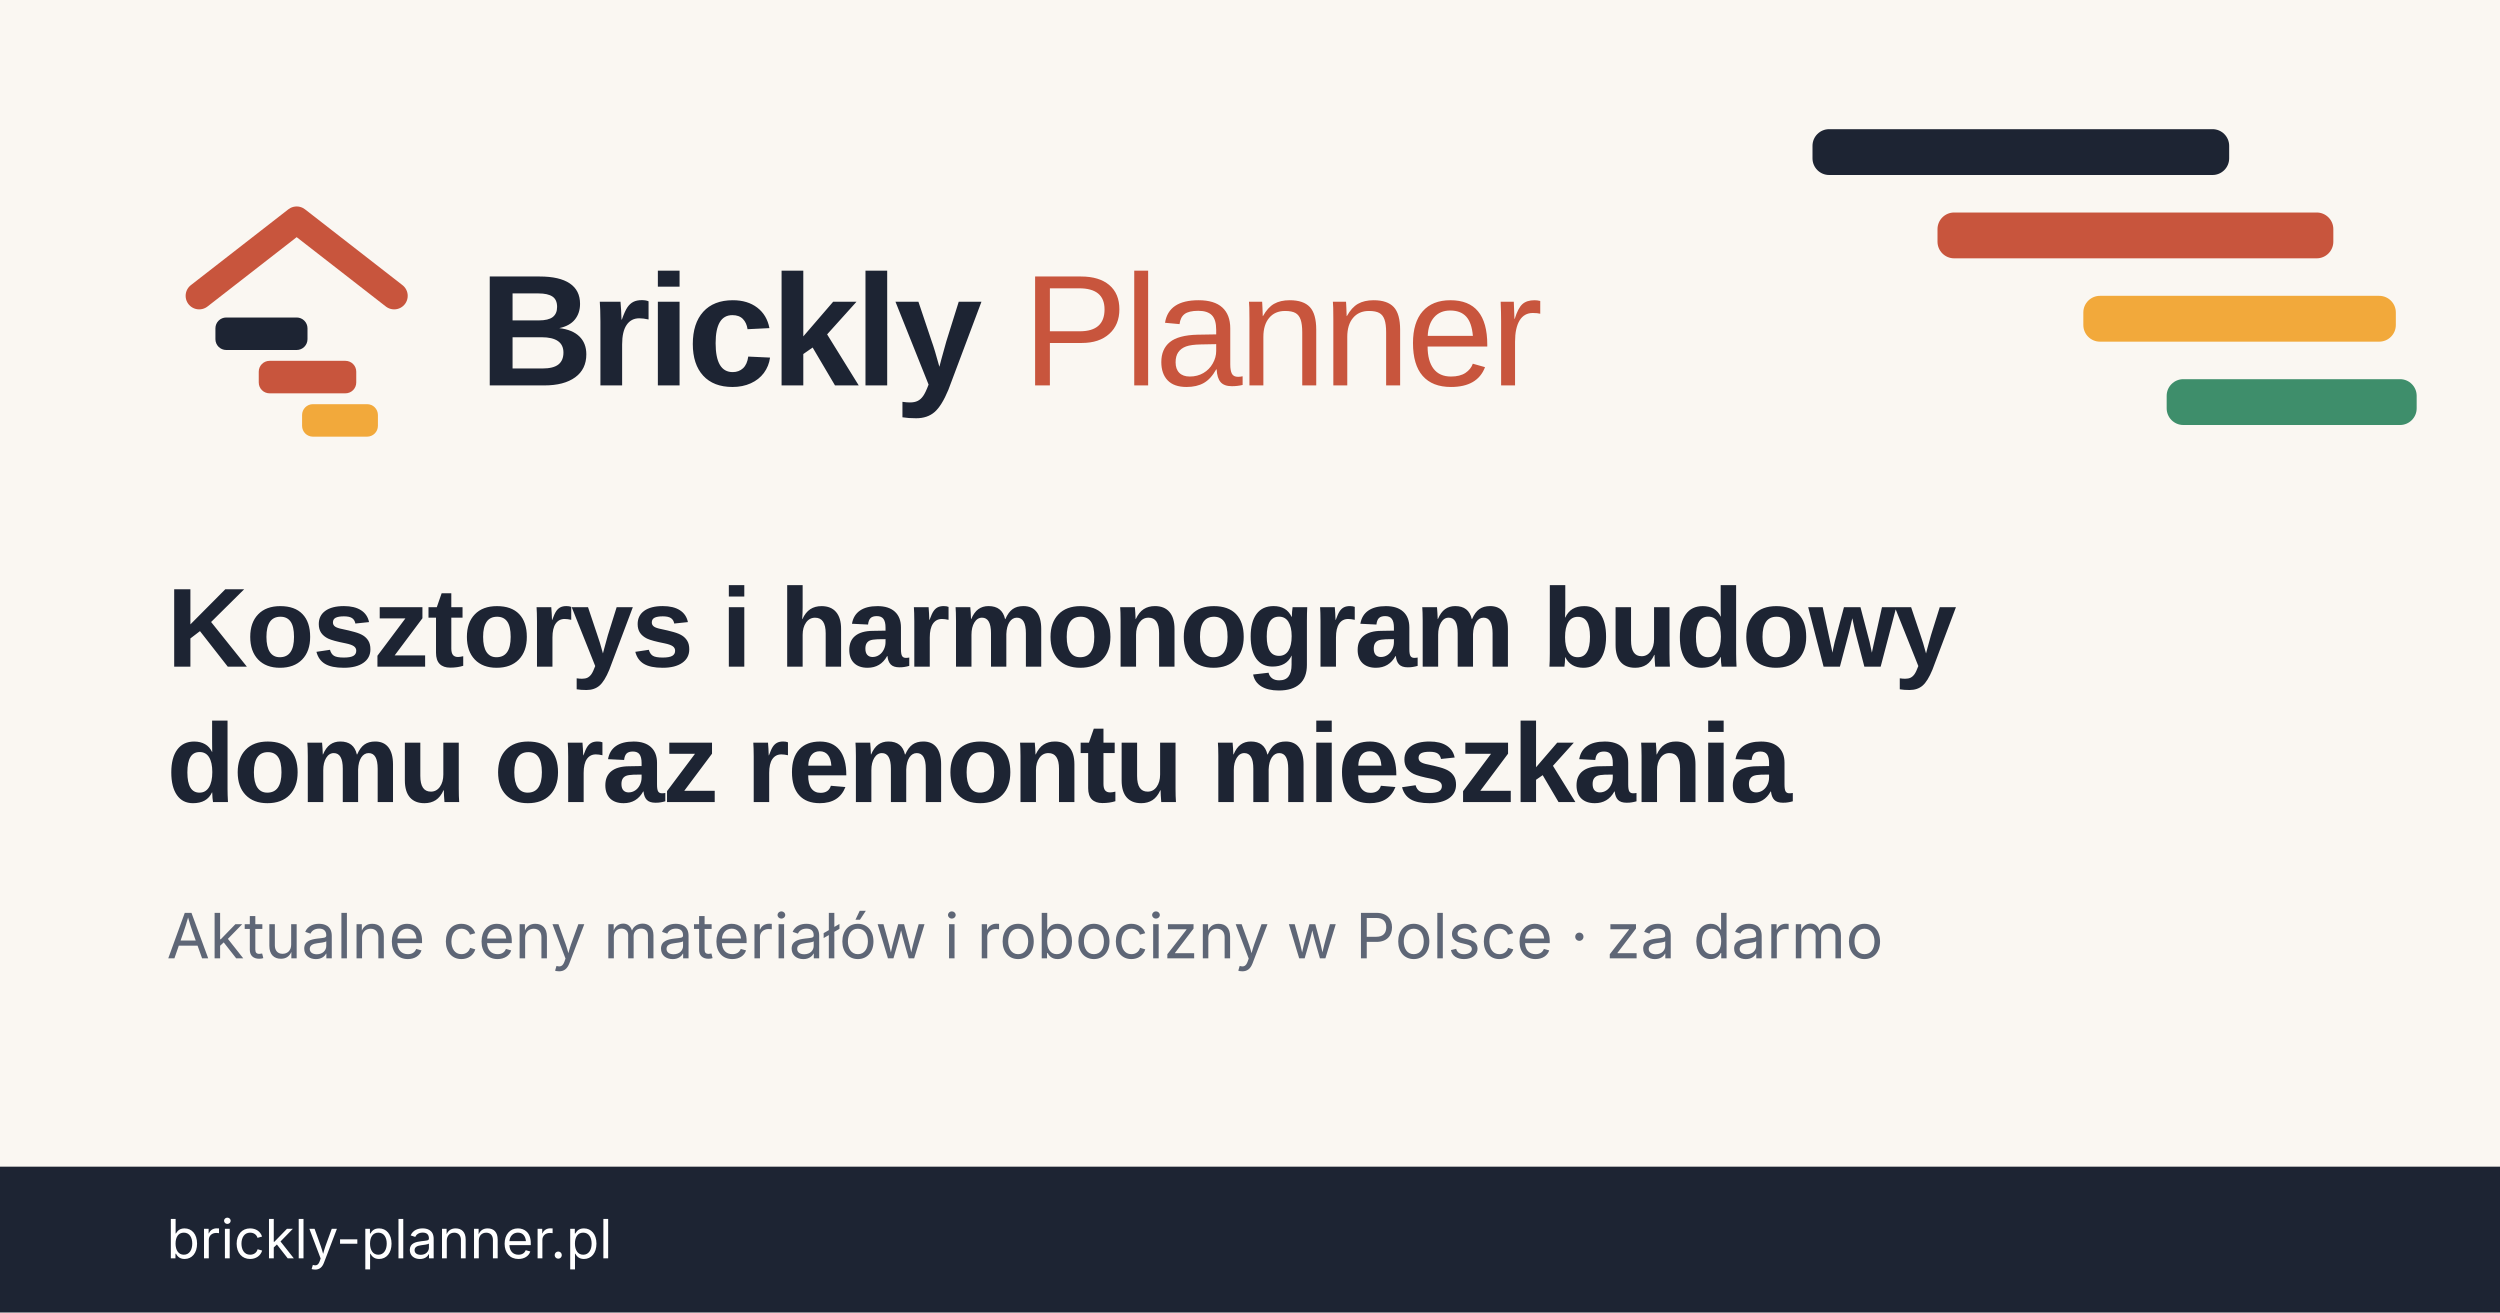
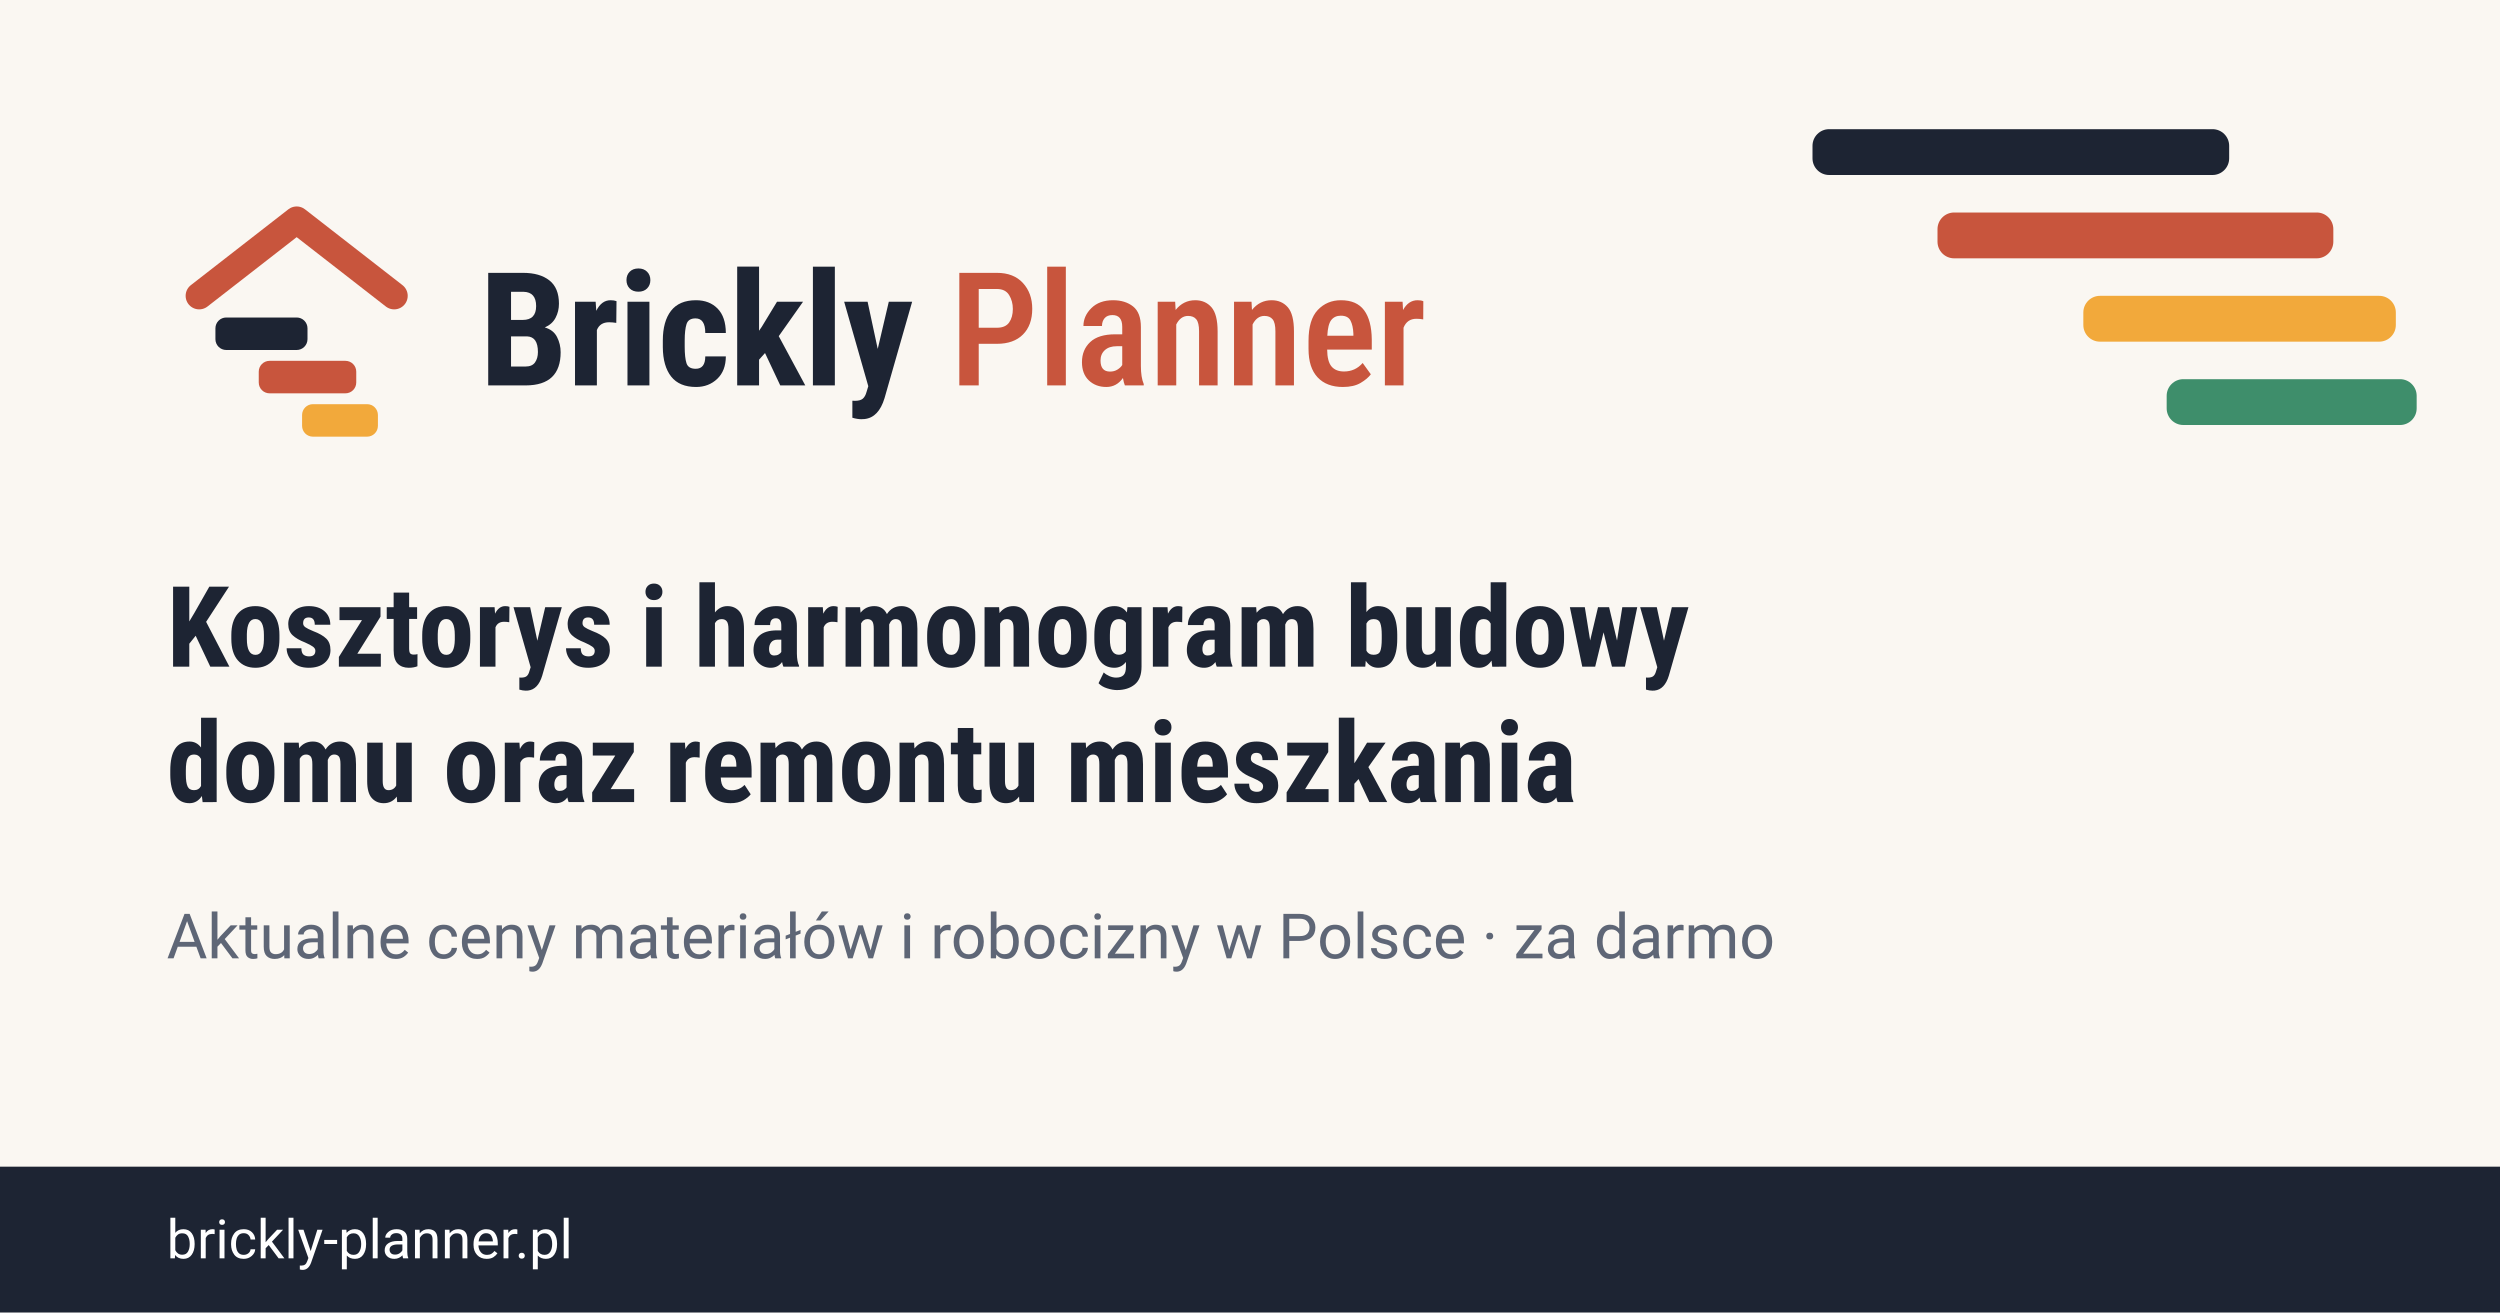
<svg xmlns="http://www.w3.org/2000/svg" viewBox="0 0 1200 630" width="1200" height="630">
  <rect width="1200" height="630" fill="#FAF7F2" />
  <rect x="0" y="560" width="1200" height="70" fill="#1D2433" />
  <g transform="translate(80 90) scale(2.6)">
    <path d="M6 20 24 6l18 14" fill="none" stroke="#C8553D" stroke-width="5" stroke-linecap="round" stroke-linejoin="round" />
    <rect x="9" y="24" width="17" height="6" rx="2" fill="#1D2433" />
    <rect x="17" y="32" width="18" height="6" rx="2" fill="#C8553D" />
    <rect x="25" y="40" width="14" height="6" rx="2" fill="#F2A93B" />
  </g>
-   <text x="230" y="185" font-family="'Bricolage Grotesque','Segoe UI',Arial,sans-serif" font-size="76" font-weight="800" fill="#1D2433" letter-spacing="-2">Brickly <tspan font-weight="500" fill="#C8553D">Planner</tspan>
+   <text x="230" y="185" font-family="'Roboto Condensed','Arial Narrow',Arial,sans-serif" font-size="76" font-weight="800" fill="#1D2433" letter-spacing="-0.5">Brickly <tspan font-weight="500" fill="#C8553D">Planner</tspan>
  </text>
-   <text x="80" y="320" font-family="'Bricolage Grotesque','Segoe UI',Arial,sans-serif" font-size="54" font-weight="700" fill="#1D2433" letter-spacing="-1">Kosztorys i harmonogram budowy</text>
-   <text x="80" y="385" font-family="'Bricolage Grotesque','Segoe UI',Arial,sans-serif" font-size="54" font-weight="700" fill="#1D2433" letter-spacing="-1">domu oraz remontu mieszkania</text>
-   <text x="80" y="460" font-family="Inter,'Segoe UI',Arial,sans-serif" font-size="30" fill="#5E6676">Aktualne ceny materiałów i robocizny w Polsce · za darmo</text>
-   <g font-family="Inter,'Segoe UI',Arial,sans-serif" font-size="26" fill="#FFFFFF">
+   <text x="80" y="320" font-family="'Roboto Condensed','Arial Narrow',Arial,sans-serif" font-size="54" font-weight="700" fill="#1D2433" letter-spacing="0">Kosztorys i harmonogram budowy</text>
+   <text x="80" y="385" font-family="'Roboto Condensed','Arial Narrow',Arial,sans-serif" font-size="54" font-weight="700" fill="#1D2433" letter-spacing="0">domu oraz remontu mieszkania</text>
+   <text x="80" y="460" font-family="Roboto,Arial,sans-serif" font-size="30" fill="#5E6676">Aktualne ceny materiałów i robocizny w Polsce · za darmo</text>
+   <g font-family="Roboto,Arial,sans-serif" font-size="26" fill="#FFFFFF">
    <text x="80" y="604">brickly-planner.pl</text>
  </g>
  <g transform="translate(870 62)">
    <rect x="0" y="0" width="200" height="22" rx="8" fill="#1D2433" />
    <rect x="60" y="40" width="190" height="22" rx="8" fill="#C8553D" />
    <rect x="130" y="80" width="150" height="22" rx="8" fill="#F2A93B" />
    <rect x="170" y="120" width="120" height="22" rx="8" fill="#3E8E6B" />
  </g>
</svg>
